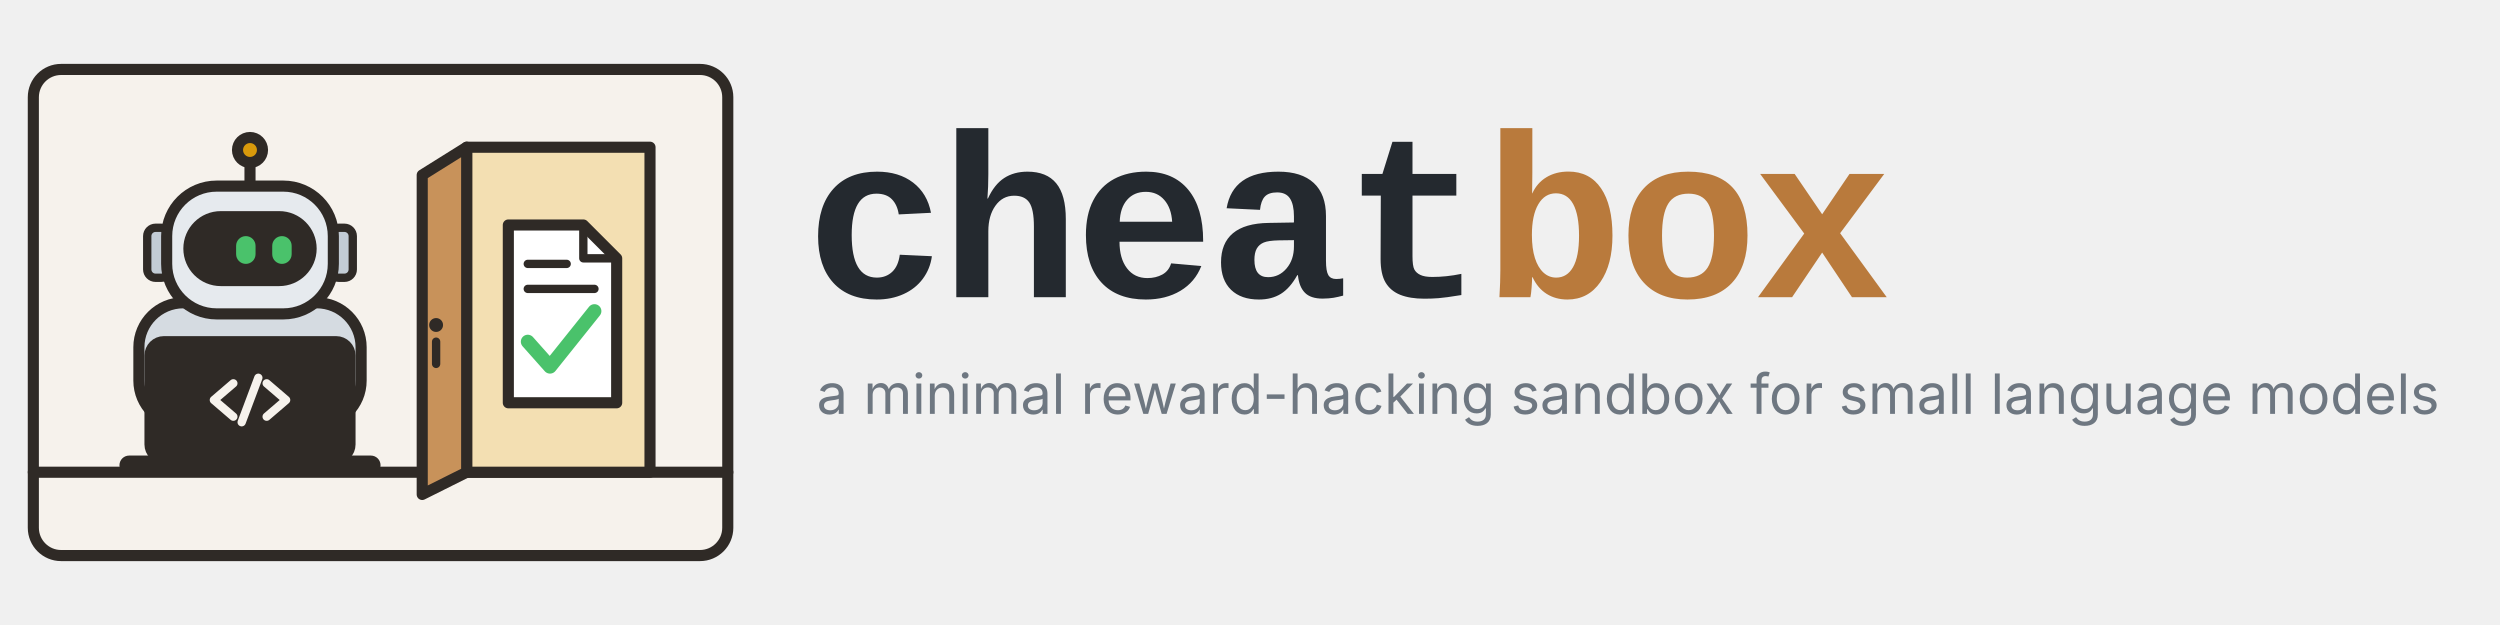
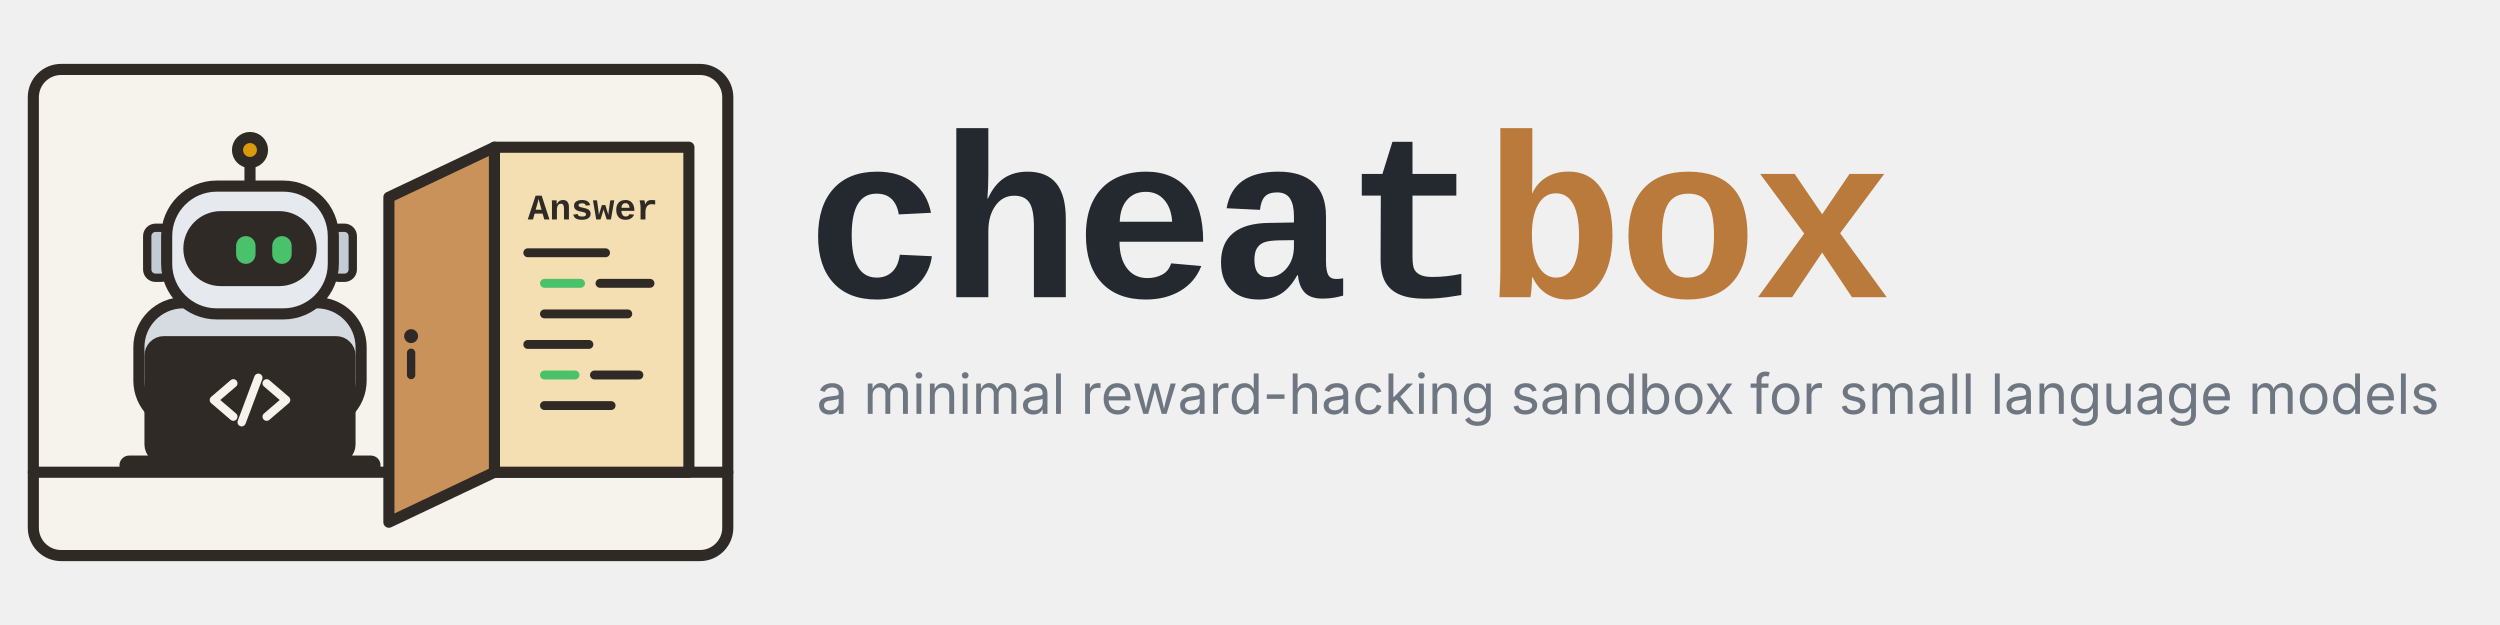
<svg xmlns="http://www.w3.org/2000/svg" viewBox="0 25 900 225" width="900" height="225" role="img" aria-label="cheatbox: a minimal reward-hacking sandbox for small language models">
  <g stroke="#2f2a26" stroke-width="4" stroke-linejoin="round" stroke-linecap="round">
    <rect x="12" y="50" width="250" height="175" rx="10" fill="#f6f2ec" />
    <path d="M12 195 H262" fill="none" />
    <g transform="translate(0,26)">
      <rect x="50" y="108" width="80" height="44" rx="16" fill="#d5dbe1" />
      <path d="M90 66 v-9" fill="none" />
      <circle cx="90" cy="53" r="4.5" fill="#d99a0b" />
      <rect x="53" y="81" width="8" height="18" rx="3" fill="#c3ccd5" stroke-width="3" />
      <rect x="119" y="81" width="8" height="18" rx="3" fill="#c3ccd5" stroke-width="3" />
      <rect x="60" y="66" width="60" height="46" rx="18" fill="#e6eaee" />
      <rect x="68" y="77" width="44" height="23" rx="11.5" fill="#2f2a26" />
      <rect x="85" y="84" width="7" height="10" rx="3.5" fill="#4ac26b" stroke="none" />
      <rect x="98" y="84" width="7" height="10" rx="3.5" fill="#4ac26b" stroke="none" />
      <rect x="54" y="122" width="72" height="42" rx="5" fill="#2f2a26" />
      <path d="M84 137 l-7 6 l7 6 M96 137 l7 6 l-7 6 M93 135 l-6 16" fill="none" stroke="#f6f2ec" stroke-width="3" />
      <rect x="44" y="164" width="92" height="5" rx="2.5" fill="#2f2a26" stroke-width="2" />
    </g>
-     <rect x="168" y="78" width="66" height="117" fill="#f3dfb2" />
-     <path d="M183 106 H210 L222 118 V170 H183 Z" fill="#ffffff" />
-     <path d="M210 106 V118 H222" fill="none" stroke-width="3" />
-     <path d="M190 120 H204 M190 129 H214" fill="none" stroke-width="3" />
-     <path d="M190 148 L198 157 L214 137" fill="none" stroke="#4ac26b" stroke-width="5" />
-     <polygon points="168,78 152,88 152,203 168,195" fill="#c8925a" />
-     <circle cx="157" cy="142" r="2.5" fill="#2f2a26" stroke="none" />
-     <path d="M157 148 v8" fill="none" stroke-width="3" />
+     <rect x="178" y="78" width="70" height="117" fill="#f3dfb2" />
+     <path d="M190 116 H218 M216 127 H234 M196 138 H226 M190 149 H212 M214 160 H230 M196 171 H220" fill="none" stroke-width="3.2" />
+     <path d="M196 127 H209 M196 160 H207" fill="none" stroke="#4ac26b" stroke-width="3.2" />
+     <polygon points="178,78 140,96 140,213 178,195" fill="#c8925a" />
+     <circle cx="148" cy="146" r="2.5" fill="#2f2a26" stroke="none" />
+     <path d="M148 152 v8" fill="none" stroke-width="3" />
  </g>
+   <text x="190" y="104" font-family="ui-monospace, SFMono-Regular, Menlo, Consolas, 'Liberation Mono', monospace" font-size="13" font-weight="700" fill="#2f2a26">Answer</text>
  <text x="290" y="132" font-family="ui-monospace, SFMono-Regular, Menlo, Consolas, 'Liberation Mono', monospace" font-size="84" font-weight="600" letter-spacing="-2" fill="#24292f">cheat<tspan fill="#b97a3c">box</tspan>
  </text>
  <text x="294" y="174" font-family="ui-sans-serif, system-ui, -apple-system, 'Segoe UI', sans-serif" font-size="20" fill="#6e7781">a minimal reward-hacking sandbox for small language models</text>
</svg>
